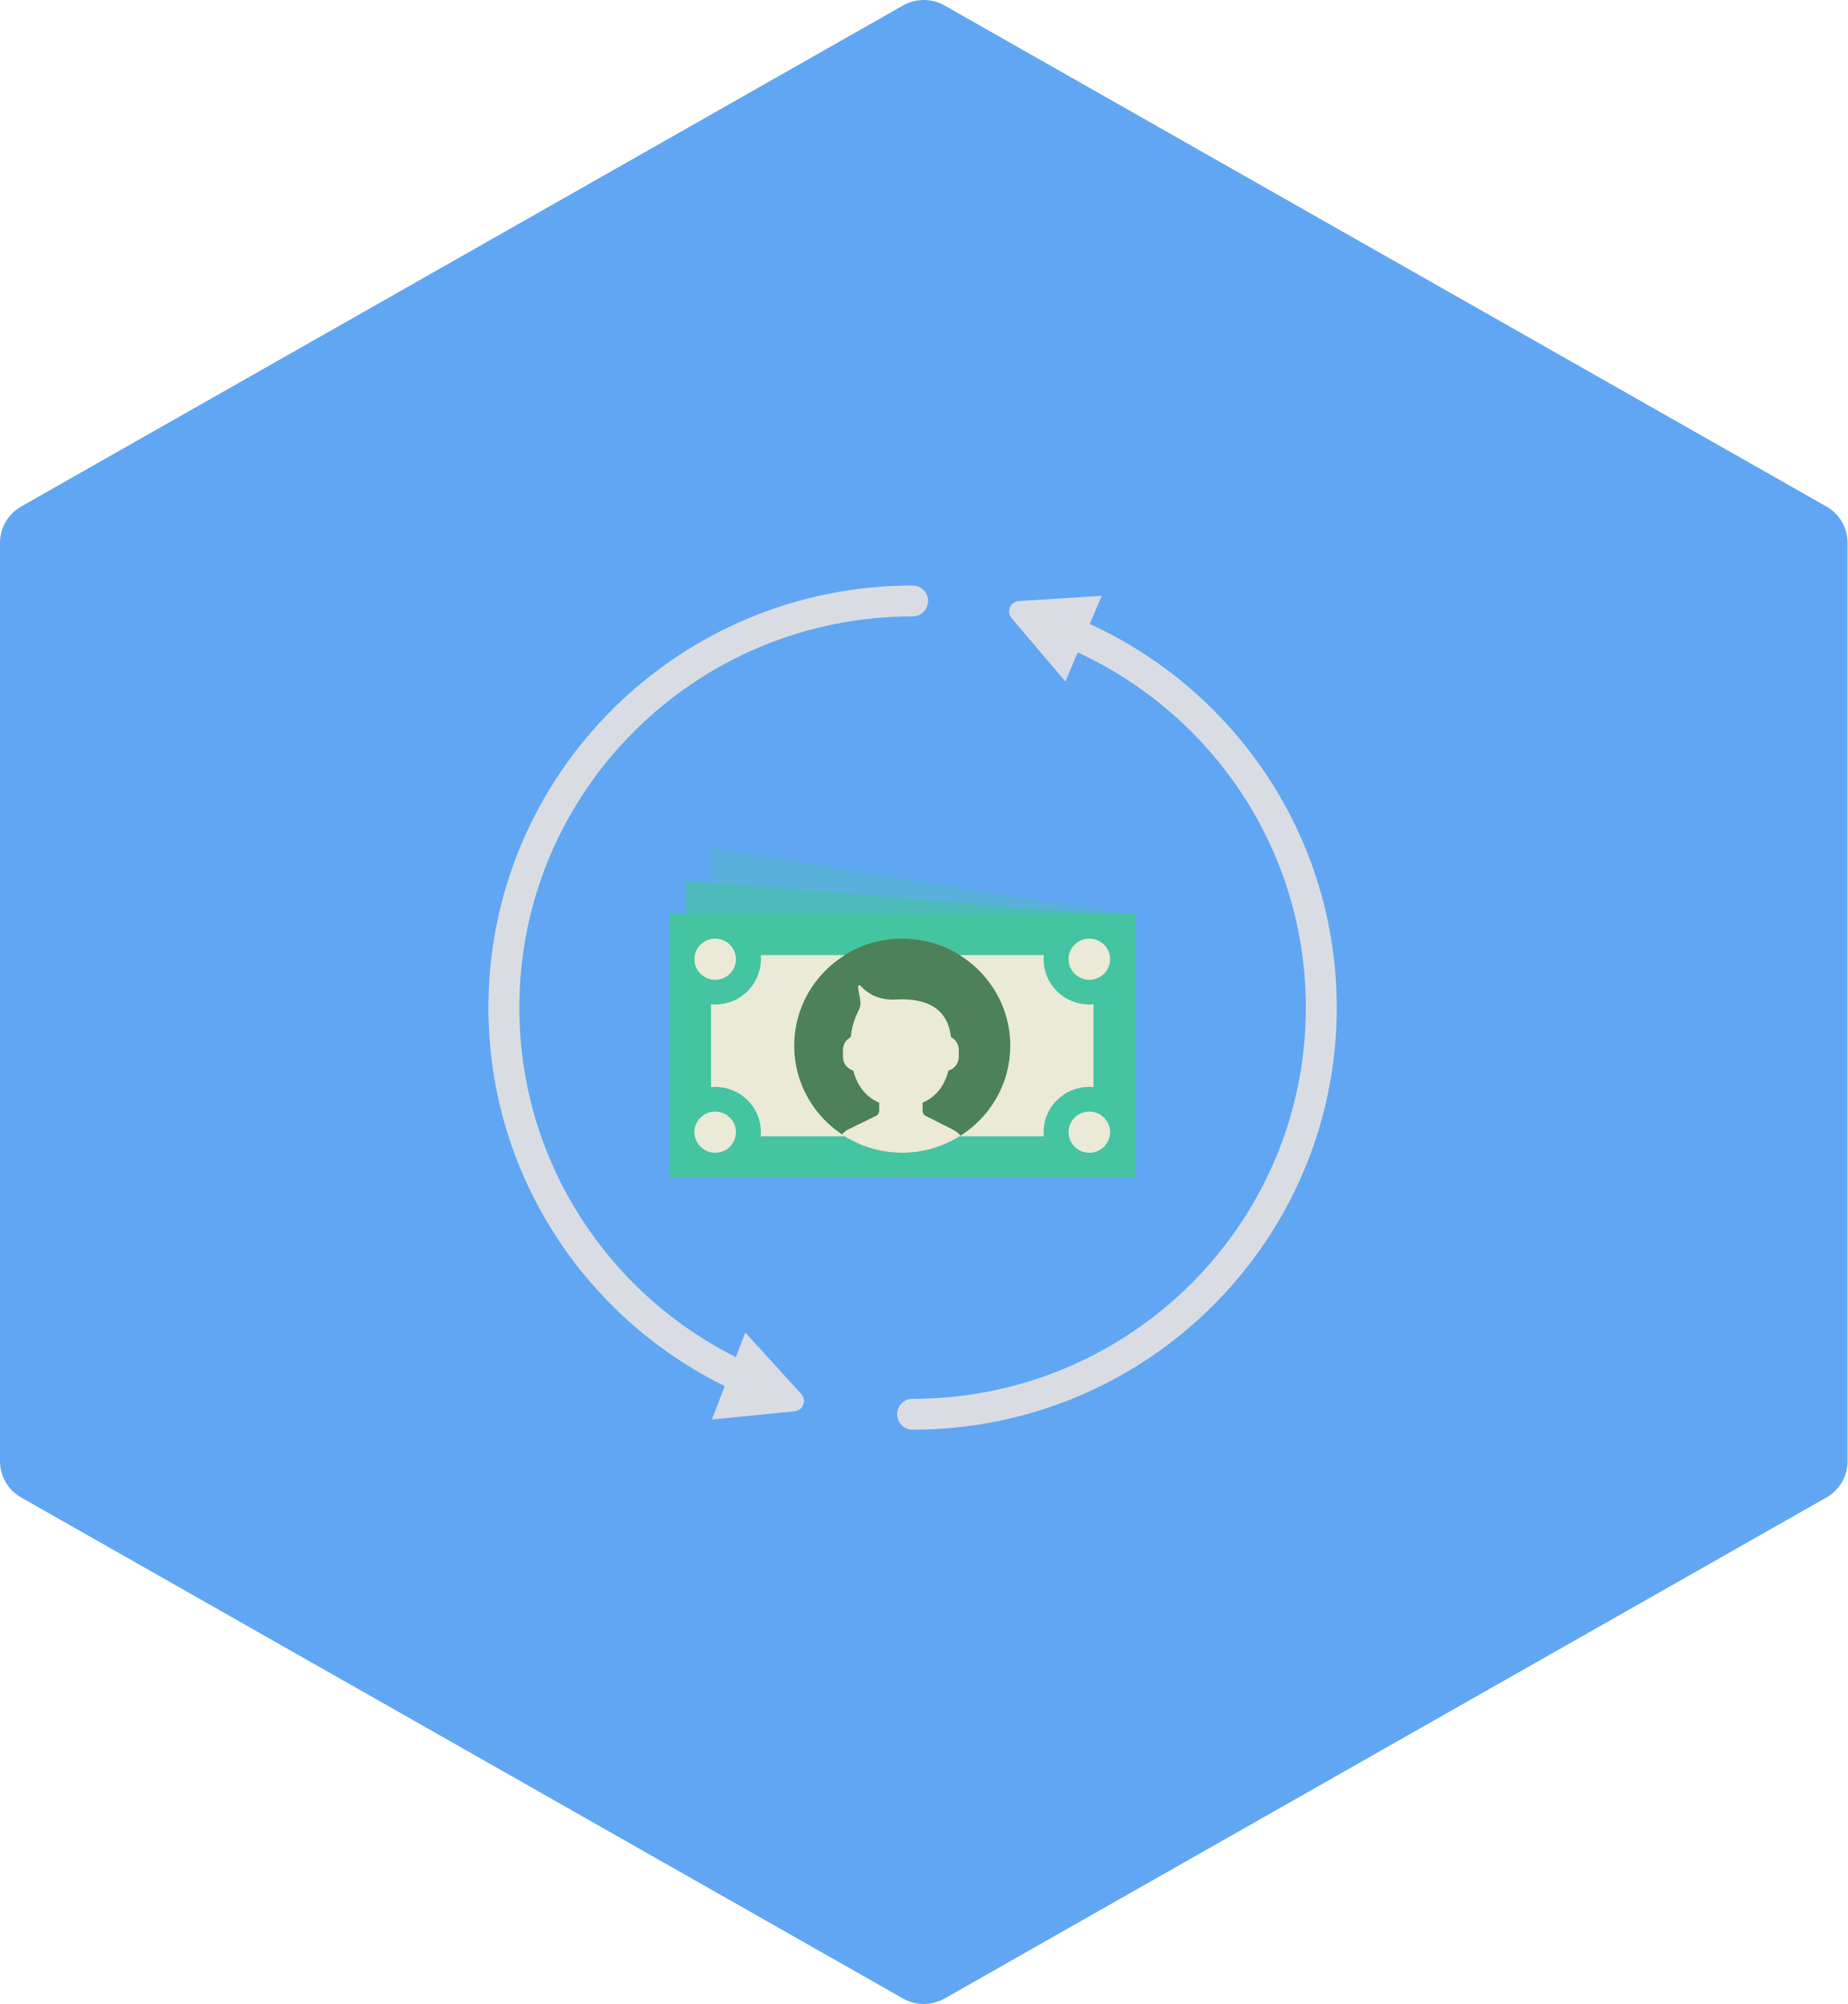
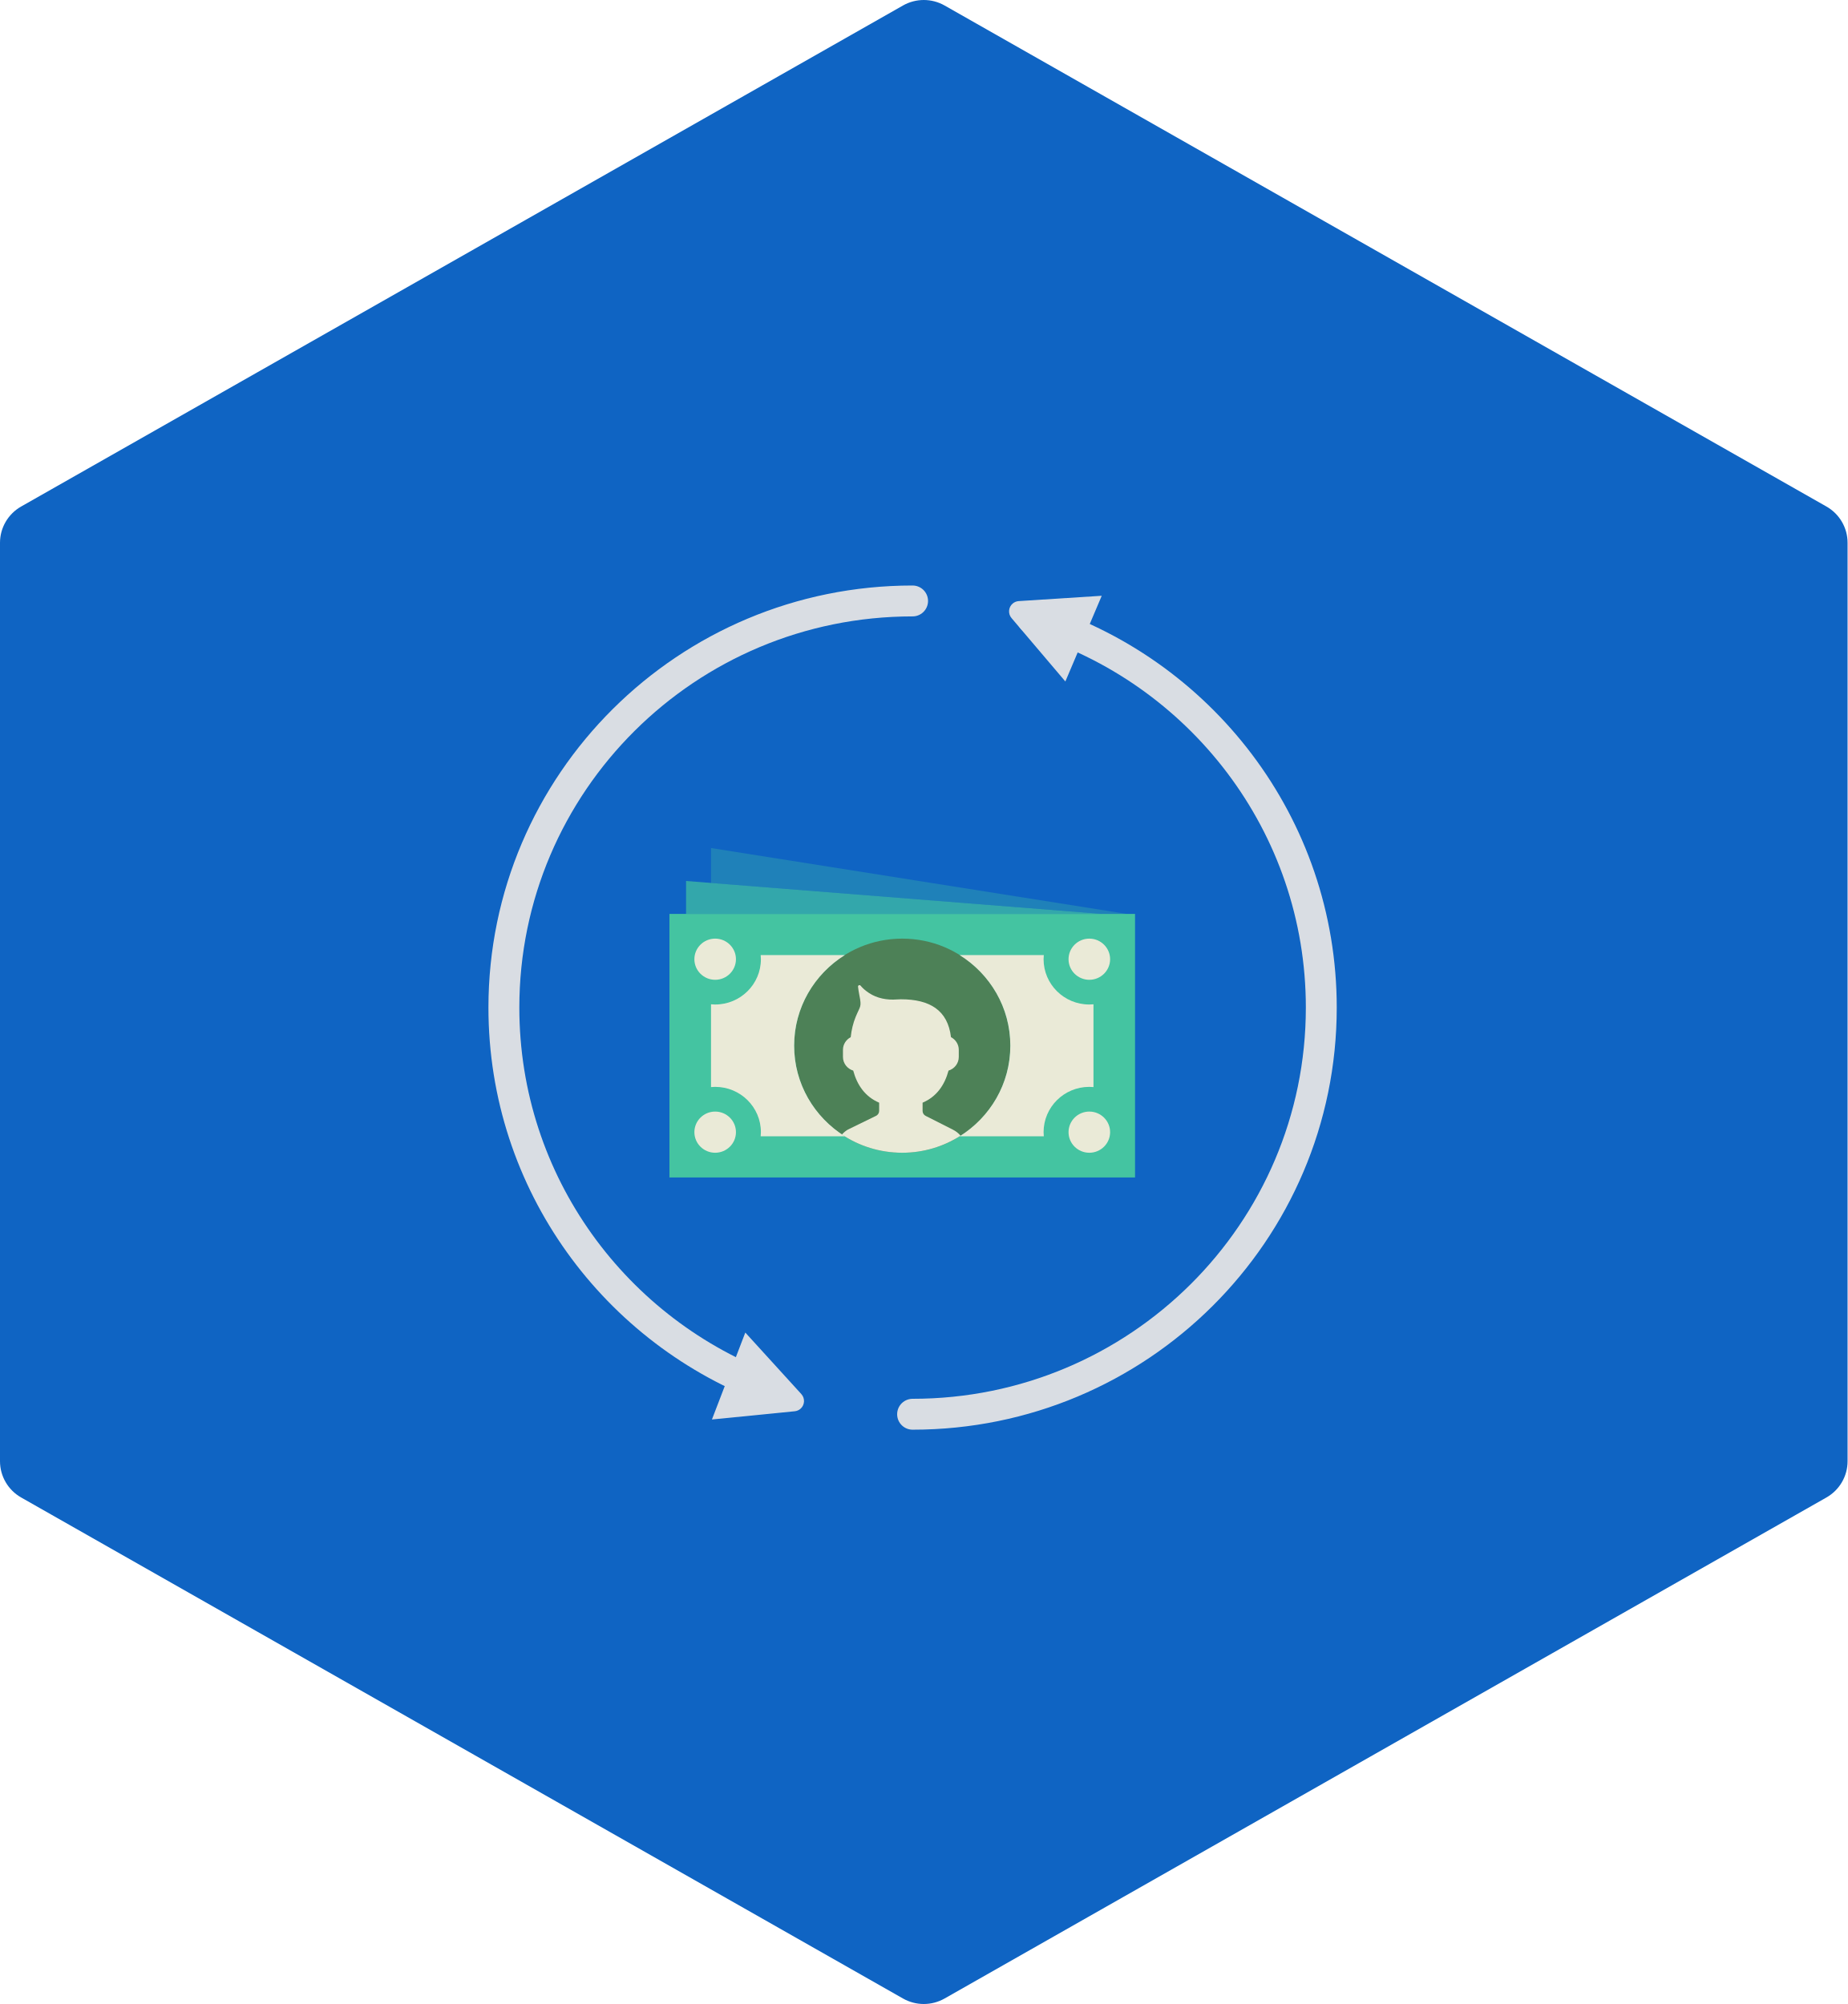
<svg xmlns="http://www.w3.org/2000/svg" width="165px" height="179px" viewBox="0 0 165 179" version="1.1">
  <defs />
  <g id="Page-1" stroke="none" stroke-width="1" fill="none" fill-rule="evenodd">
-     <g id="Group-49-Copy">
-       <path d="M163.11,45.242 L84.36,0.492 C83.205,-0.164 81.795,-0.164 80.64,0.492 L1.89,45.242 C0.72,45.906 0,47.144 0,48.479 L0,130.521 C0,131.856 0.72,133.094 1.89,133.758 L80.64,178.508 C81.218,178.836 81.855,179 82.5,179 C83.145,179 83.782,178.836 84.36,178.508 L163.11,133.758 C164.28,133.094 165,131.856 165,130.521 L165,48.479 C165,47.144 164.28,45.906 163.11,45.242 Z" id="Shape" fill="#61A6F3" fill-rule="nonzero" />
-       <g id="Group-9" transform="translate(45, 50)">
-         <path d="M36.5,3.678 C16.342,3.678 0,19.94 0,40 C0,55.689 9.995,69.054 23.995,74.134" id="Oval-2" stroke="#D9DDE3" stroke-width="2.759" stroke-linecap="round" stroke-linejoin="round" />
-         <path d="M36.5,76.322 C56.658,76.322 73,60.06 73,40 C73,23.648 62.141,9.819 47.207,5.266" id="Path" stroke="#D9DDE3" stroke-width="2.759" stroke-linecap="round" stroke-linejoin="round" />
-         <path d="M49.3,2.579 L52.636,9.22 L44.32,9.22 L47.656,2.579 C47.884,2.126 48.437,1.943 48.891,2.171 C49.068,2.259 49.211,2.403 49.3,2.579 Z" id="Triangle" fill="#D9DDE3" transform="translate(48.47809, 5.646252) rotate(-67) translate(-48.47809, -5.646252) " />
-         <path d="M24.228,71.122 L27.565,77.763 L19.248,77.763 L22.585,71.122 C22.813,70.669 23.366,70.485 23.82,70.713 C23.996,70.802 24.14,70.946 24.228,71.122 Z" id="Triangle-Copy" fill="#D9DDE3" transform="translate(23.40671, 74.18913) rotate(111) translate(-23.40671, -74.18913) " />
-         <g id="notes" transform="translate(14.78481, 25.74713)" fill-rule="nonzero">
-           <rect id="XMLID_115_" fill="#44C4A1" x="0" y="5.885" width="41.582" height="23.54" />
-           <polygon id="XMLID_114_" fill-opacity="0.7" fill="#44C4A1" points="38.612 5.885 1.485 5.885 1.485 2.943" />
-           <path d="M30.444,17.655 C30.444,22.937 26.123,27.218 20.791,27.218 C15.46,27.218 11.138,22.937 11.138,17.655 C11.138,12.373 15.46,8.092 20.791,8.092 C26.123,8.092 30.444,12.373 30.444,17.655" id="XMLID_79_" fill="#4D8157" />
-           <path d="M15.663,25.747 C12.948,24.054 11.138,21.068 11.138,17.655 C11.138,14.243 12.948,11.256 15.663,9.563 L8.149,9.563 C8.161,9.685 8.168,9.807 8.168,9.931 C8.168,12.166 6.339,13.977 4.084,13.977 C3.958,13.977 3.835,13.97 3.713,13.959 L3.713,21.352 C3.835,21.341 3.958,21.333 4.084,21.333 C6.339,21.333 8.168,23.144 8.168,25.379 C8.168,25.504 8.161,25.626 8.149,25.747 L15.663,25.747 Z" id="XMLID_112_" fill="#EAEAD7" />
-           <path d="M37.498,13.977 C35.242,13.977 33.414,12.166 33.414,9.931 C33.414,9.807 33.422,9.685 33.433,9.563 L25.919,9.563 C28.634,11.256 30.444,14.243 30.444,17.655 C30.444,21.068 28.634,24.054 25.919,25.747 L33.433,25.747 C33.422,25.626 33.414,25.504 33.414,25.379 C33.414,23.144 35.242,21.333 37.498,21.333 C37.624,21.333 37.747,21.341 37.87,21.352 L37.87,13.959 C37.747,13.97 37.624,13.977 37.498,13.977" id="XMLID_111_" fill="#EAEAD7" />
-           <path d="M4.084,11.77 C3.06,11.77 2.228,10.945 2.228,9.931 C2.228,8.917 3.06,8.092 4.084,8.092 C5.108,8.092 5.94,8.917 5.94,9.931 C5.94,10.945 5.108,11.77 4.084,11.77" id="XMLID_110_" fill="#EAEAD7" />
-           <path d="M37.498,11.77 C36.474,11.77 35.642,10.945 35.642,9.931 C35.642,8.917 36.474,8.092 37.498,8.092 C38.522,8.092 39.355,8.917 39.355,9.931 C39.355,10.945 38.522,11.77 37.498,11.77" id="XMLID_109_" fill="#EAEAD7" />
-           <path d="M4.084,27.218 C3.06,27.218 2.228,26.394 2.228,25.379 C2.228,24.365 3.06,23.54 4.084,23.54 C5.108,23.54 5.94,24.365 5.94,25.379 C5.94,26.394 5.108,27.218 4.084,27.218" id="XMLID_108_" fill="#EAEAD7" />
-           <path d="M37.498,27.218 C36.474,27.218 35.642,26.394 35.642,25.379 C35.642,24.365 36.474,23.54 37.498,23.54 C38.522,23.54 39.355,24.365 39.355,25.379 C39.355,26.394 38.522,27.218 37.498,27.218" id="XMLID_107_" fill="#EAEAD7" />
-           <polygon id="XMLID_106_" fill-opacity="0.3" fill="#44C4A1" points="3.713 0 3.713 3.119 38.612 5.885 40.84 5.885" />
-           <path d="M24.926,19.88 C25.453,19.719 25.84,19.236 25.84,18.662 L25.84,18.022 C25.84,17.532 25.555,17.108 25.144,16.893 C24.859,14.485 23.252,13.51 20.669,13.51 C20.547,13.51 20.427,13.514 20.309,13.524 C19.431,13.593 18.543,13.43 17.813,12.942 C17.509,12.739 17.254,12.524 17.074,12.298 C16.992,12.195 16.827,12.26 16.843,12.391 C16.869,12.615 16.907,12.877 16.965,13.162 C17.178,14.225 17.05,14.07 16.635,15.073 C16.406,15.628 16.258,16.243 16.189,16.895 C15.78,17.112 15.497,17.533 15.497,18.022 L15.497,18.662 C15.497,19.236 15.885,19.719 16.412,19.88 C16.761,21.177 17.479,22.213 18.729,22.746 L18.729,23.48 C18.729,23.667 18.621,23.838 18.452,23.921 L15.956,25.139 C15.74,25.256 15.562,25.415 15.403,25.591 C16.942,26.618 18.796,27.218 20.791,27.218 C22.712,27.218 24.498,26.656 26.002,25.697 C25.817,25.475 25.584,25.29 25.314,25.156 L22.879,23.923 C22.713,23.839 22.608,23.67 22.608,23.485 L22.608,22.746 C23.858,22.213 24.576,21.177 24.926,19.88" id="XMLID_105_" fill="#EAEAD7" />
+     <g id="FINCHAIN_VER1.0_20180208-Copy" transform="translate(-761, -6070)">
+       <g id="S6" transform="translate(0, 5842)">
+         <g id="Group-49-Copy" transform="translate(761, 228)">
+           <path d="M163.11,45.242 L84.36,0.492 C83.205,-0.164 81.795,-0.164 80.64,0.492 L1.89,45.242 C0.72,45.906 0,47.144 0,48.479 L0,130.521 C0,131.856 0.72,133.094 1.89,133.758 L80.64,178.508 C81.218,178.836 81.855,179 82.5,179 C83.145,179 83.782,178.836 84.36,178.508 L163.11,133.758 C164.28,133.094 165,131.856 165,130.521 L165,48.479 C165,47.144 164.28,45.906 163.11,45.242 Z" id="Shape" fill="#0F64C3" fill-rule="nonzero" />
+           <g id="Group-9" transform="translate(45, 50)">
+             <path d="M36.5,3.678 C16.342,3.678 0,19.94 0,40 C0,55.689 9.995,69.054 23.995,74.134" id="Oval-2" stroke="#D9DDE3" stroke-width="2.759" stroke-linecap="round" stroke-linejoin="round" />
+             <path d="M36.5,76.322 C56.658,76.322 73,60.06 73,40 C73,23.648 62.141,9.819 47.207,5.266" id="Path" stroke="#D9DDE3" stroke-width="2.759" stroke-linecap="round" stroke-linejoin="round" />
+             <path d="M49.3,2.579 L52.636,9.22 L44.32,9.22 L47.656,2.579 C47.884,2.126 48.437,1.943 48.891,2.171 C49.068,2.259 49.211,2.403 49.3,2.579 Z" id="Triangle" fill="#D9DDE3" transform="translate(48.47809, 5.646252) rotate(-67) translate(-48.47809, -5.646252) " />
+             <path d="M24.228,71.122 L27.565,77.763 L19.248,77.763 L22.585,71.122 C22.813,70.669 23.366,70.485 23.82,70.713 C23.996,70.802 24.14,70.946 24.228,71.122 Z" id="Triangle-Copy" fill="#D9DDE3" transform="translate(23.40671, 74.18913) rotate(111) translate(-23.40671, -74.18913) " />
+             <g id="notes" transform="translate(14.78481, 25.74713)" fill-rule="nonzero">
+               <rect id="XMLID_115_" fill="#44C4A1" x="0" y="5.885" width="41.582" height="23.54" />
+               <polygon id="XMLID_114_" fill-opacity="0.7" fill="#44C4A1" points="38.612 5.885 1.485 5.885 1.485 2.943" />
+               <path d="M30.444,17.655 C30.444,22.937 26.123,27.218 20.791,27.218 C15.46,27.218 11.138,22.937 11.138,17.655 C11.138,12.373 15.46,8.092 20.791,8.092 C26.123,8.092 30.444,12.373 30.444,17.655" id="XMLID_79_" fill="#4D8157" />
+               <path d="M15.663,25.747 C12.948,24.054 11.138,21.068 11.138,17.655 C11.138,14.243 12.948,11.256 15.663,9.563 L8.149,9.563 C8.161,9.685 8.168,9.807 8.168,9.931 C8.168,12.166 6.339,13.977 4.084,13.977 C3.958,13.977 3.835,13.97 3.713,13.959 L3.713,21.352 C3.835,21.341 3.958,21.333 4.084,21.333 C6.339,21.333 8.168,23.144 8.168,25.379 C8.168,25.504 8.161,25.626 8.149,25.747 L15.663,25.747 Z" id="XMLID_112_" fill="#EAEAD7" />
+               <path d="M37.498,13.977 C35.242,13.977 33.414,12.166 33.414,9.931 C33.414,9.807 33.422,9.685 33.433,9.563 L25.919,9.563 C28.634,11.256 30.444,14.243 30.444,17.655 C30.444,21.068 28.634,24.054 25.919,25.747 L33.433,25.747 C33.422,25.626 33.414,25.504 33.414,25.379 C33.414,23.144 35.242,21.333 37.498,21.333 C37.624,21.333 37.747,21.341 37.87,21.352 L37.87,13.959 C37.747,13.97 37.624,13.977 37.498,13.977" id="XMLID_111_" fill="#EAEAD7" />
+               <path d="M4.084,11.77 C3.06,11.77 2.228,10.945 2.228,9.931 C2.228,8.917 3.06,8.092 4.084,8.092 C5.108,8.092 5.94,8.917 5.94,9.931 C5.94,10.945 5.108,11.77 4.084,11.77" id="XMLID_110_" fill="#EAEAD7" />
+               <path d="M37.498,11.77 C36.474,11.77 35.642,10.945 35.642,9.931 C35.642,8.917 36.474,8.092 37.498,8.092 C38.522,8.092 39.355,8.917 39.355,9.931 C39.355,10.945 38.522,11.77 37.498,11.77" id="XMLID_109_" fill="#EAEAD7" />
+               <path d="M4.084,27.218 C3.06,27.218 2.228,26.394 2.228,25.379 C2.228,24.365 3.06,23.54 4.084,23.54 C5.108,23.54 5.94,24.365 5.94,25.379 C5.94,26.394 5.108,27.218 4.084,27.218" id="XMLID_108_" fill="#EAEAD7" />
+               <path d="M37.498,27.218 C36.474,27.218 35.642,26.394 35.642,25.379 C35.642,24.365 36.474,23.54 37.498,23.54 C38.522,23.54 39.355,24.365 39.355,25.379 C39.355,26.394 38.522,27.218 37.498,27.218" id="XMLID_107_" fill="#EAEAD7" />
+               <polygon id="XMLID_106_" fill-opacity="0.3" fill="#44C4A1" points="3.713 0 3.713 3.119 38.612 5.885 40.84 5.885" />
+               <path d="M24.926,19.88 C25.453,19.719 25.84,19.236 25.84,18.662 L25.84,18.022 C25.84,17.532 25.555,17.108 25.144,16.893 C24.859,14.485 23.252,13.51 20.669,13.51 C20.547,13.51 20.427,13.514 20.309,13.524 C19.431,13.593 18.543,13.43 17.813,12.942 C17.509,12.739 17.254,12.524 17.074,12.298 C16.992,12.195 16.827,12.26 16.843,12.391 C16.869,12.615 16.907,12.877 16.965,13.162 C17.178,14.225 17.05,14.07 16.635,15.073 C16.406,15.628 16.258,16.243 16.189,16.895 C15.78,17.112 15.497,17.533 15.497,18.022 L15.497,18.662 C15.497,19.236 15.885,19.719 16.412,19.88 C16.761,21.177 17.479,22.213 18.729,22.746 L18.729,23.48 C18.729,23.667 18.621,23.838 18.452,23.921 L15.956,25.139 C15.74,25.256 15.562,25.415 15.403,25.591 C16.942,26.618 18.796,27.218 20.791,27.218 C22.712,27.218 24.498,26.656 26.002,25.697 C25.817,25.475 25.584,25.29 25.314,25.156 L22.879,23.923 C22.713,23.839 22.608,23.67 22.608,23.485 L22.608,22.746 C23.858,22.213 24.576,21.177 24.926,19.88" id="XMLID_105_" fill="#EAEAD7" />
+             </g>
+           </g>
        </g>
      </g>
    </g>
  </g>
</svg>
